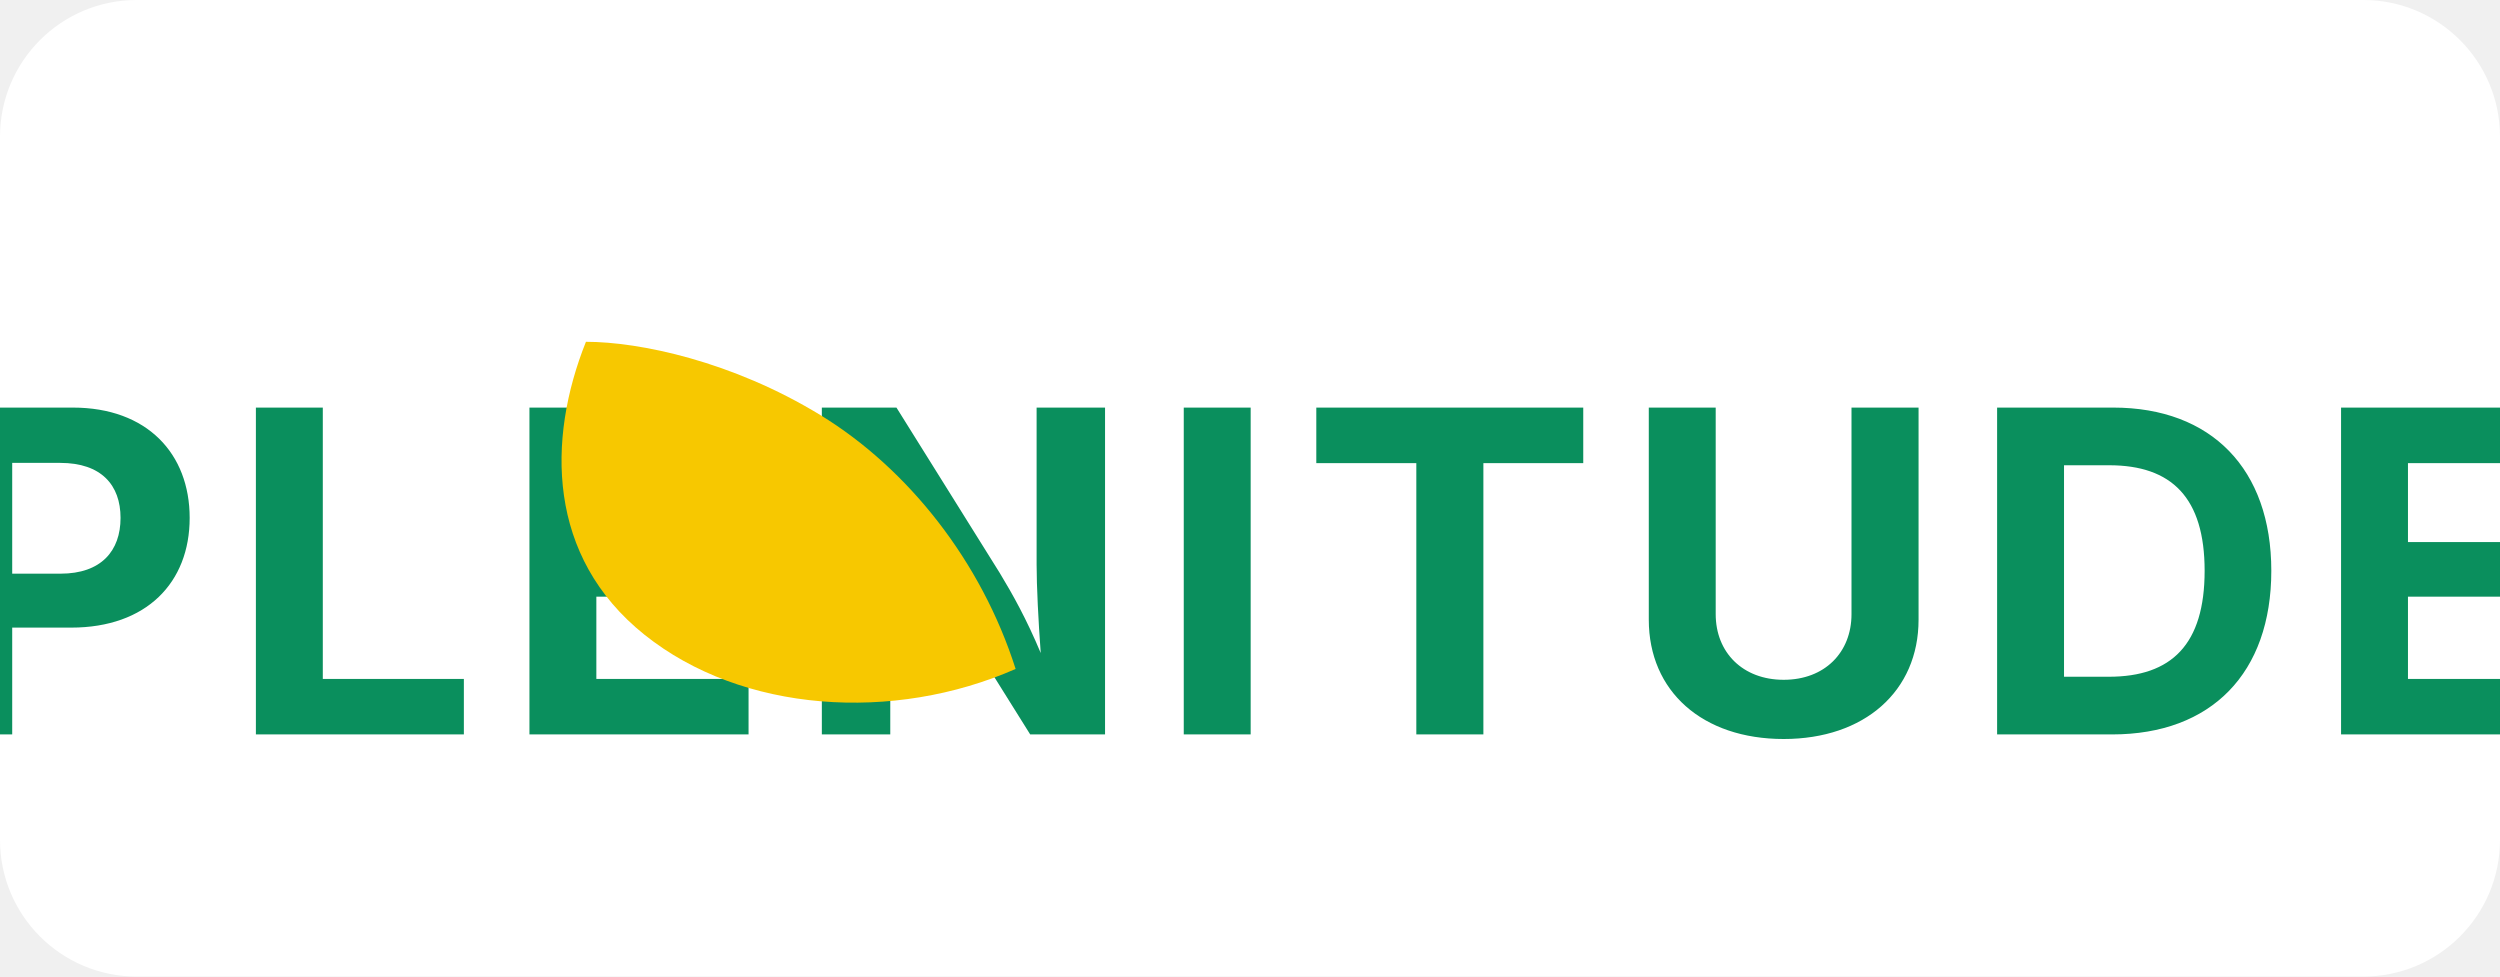
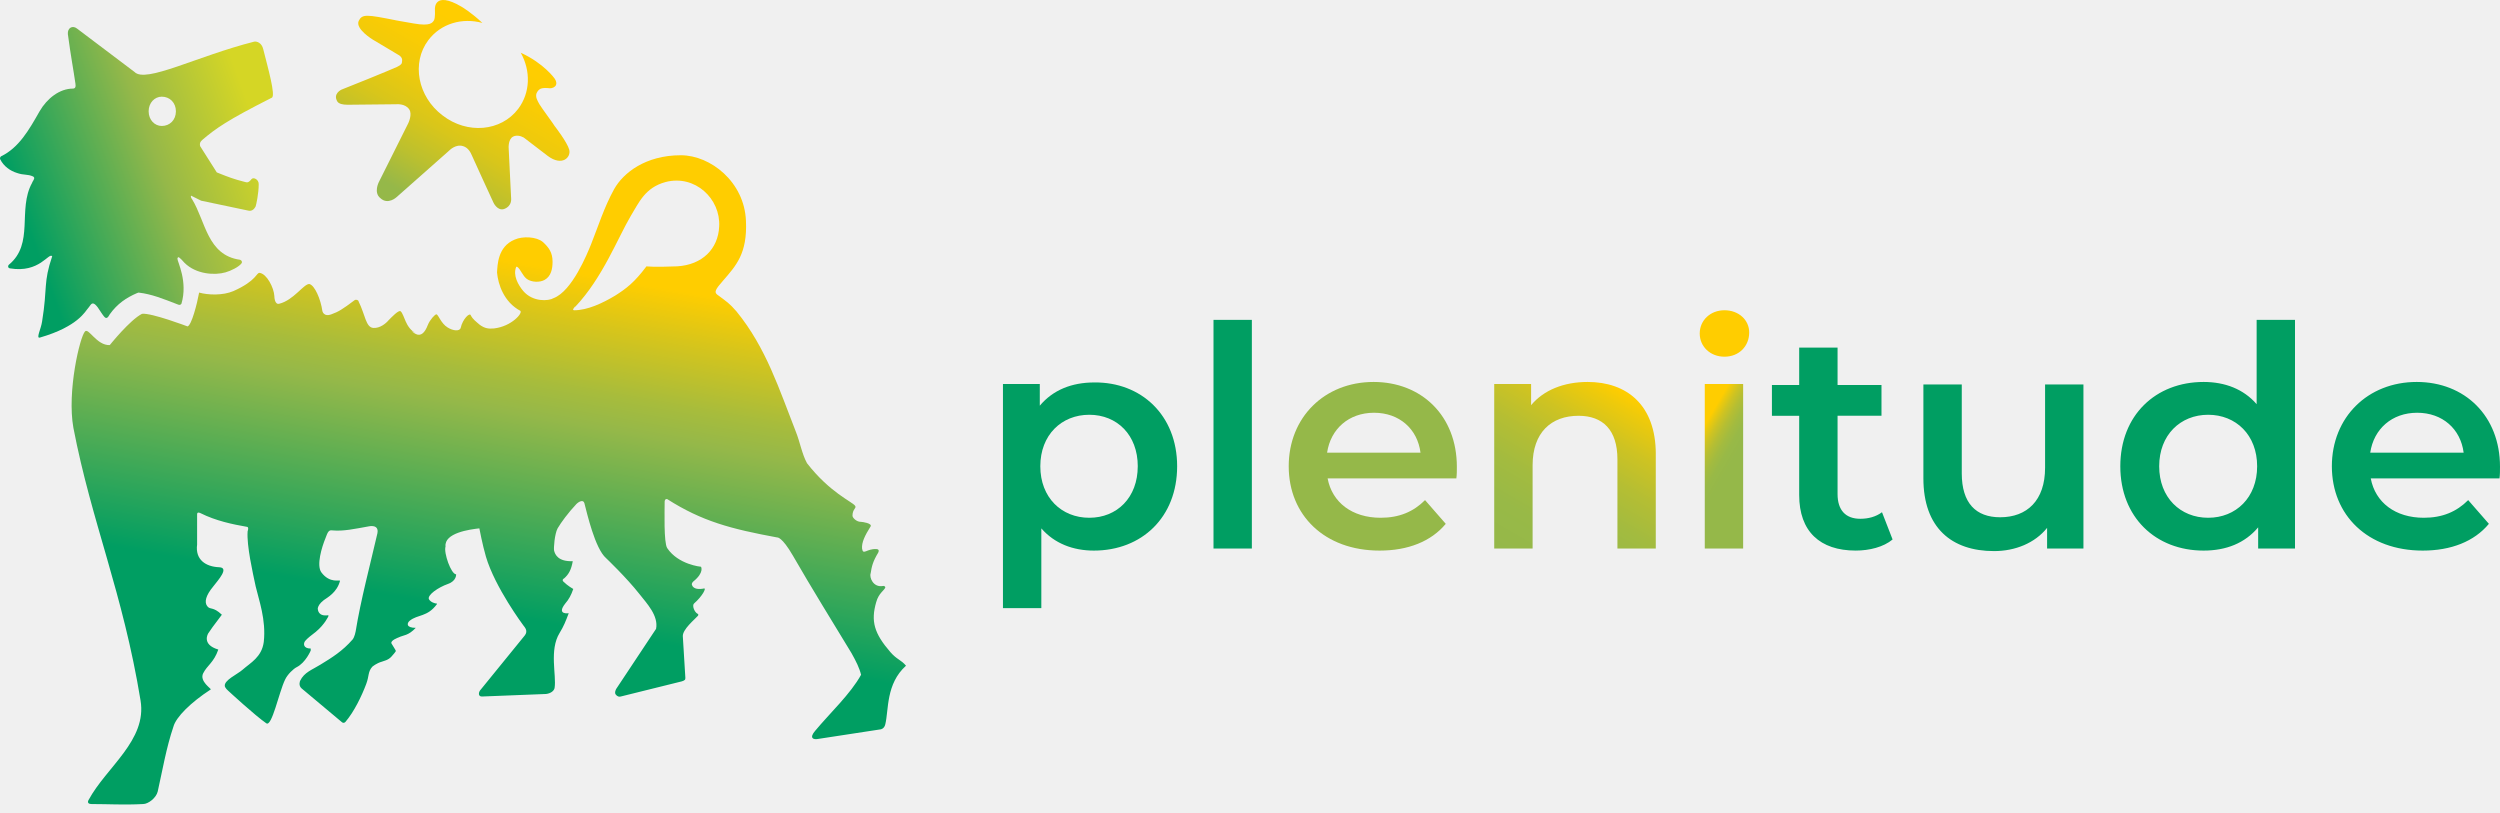
- <svg xmlns="http://www.w3.org/2000/svg" width="512" height="200" viewBox="0 0 512 200">
-   <rect width="512" height="200" rx="28" fill="#ffffff" />
-   <text x="50%" y="58%" dominant-baseline="middle" text-anchor="middle" font-family="Inter, Arial, sans-serif" font-weight="700" font-size="92" fill="#0a8f5d" letter-spacing="4">
-     PLENITUDE
-   </text>
-   <path d="M120 70c-8 20-8 44 12 60s51 18 76 7c-7-22-22-41-40-52s-37-15-48-15z" fill="#f7c800" />
+ <svg xmlns="http://www.w3.org/2000/svg" width="160" height="52" viewBox="0 0 160 52">
+   <defs>
+     <linearGradient x1="42.926%" y1="85.802%" x2="58.415%" y2="17.45%" id="fhskdg7a4a">
+       <stop stop-color="#009E62" offset="0%" />
+       <stop stop-color="#009E62" offset="23.46%" />
+       <stop stop-color="#95B849" offset="67.63%" />
+       <stop stop-color="#A7BC3C" offset="74.77%" />
+       <stop stop-color="#D7C51B" offset="89.08%" />
+       <stop stop-color="#FFCD00" offset="99.87%" />
+     </linearGradient>
+     <linearGradient x1="8.468%" y1="60.373%" x2="91.955%" y2="25.786%" id="x2w0o3wo3b">
+       <stop stop-color="#009E62" offset="0%" />
+       <stop stop-color="#95B849" offset="57.62%" />
+       <stop stop-color="#D5D625" offset="99.54%" />
+     </linearGradient>
+     <linearGradient x1="25.315%" y1="89.688%" x2="69.835%" y2="20.566%" id="qtiz6nubkc">
+       <stop stop-color="#95B849" offset="0%" />
+       <stop stop-color="#97B848" offset=".917%" />
+       <stop stop-color="#BCC02E" offset="21.23%" />
+       <stop stop-color="#D9C61A" offset="41.52%" />
+       <stop stop-color="#EECA0C" offset="61.54%" />
+       <stop stop-color="#FBCC03" offset="81.19%" />
+       <stop stop-color="#FFCD00" offset="100%" />
+     </linearGradient>
+     <linearGradient x1="17.47%" y1="108.558%" x2="76.202%" y2="3.654%" id="9q22i2jikd">
+       <stop stop-color="#95B849" offset=".054%" />
+       <stop stop-color="#98B947" offset="21.79%" />
+       <stop stop-color="#A3BB3F" offset="40.77%" />
+       <stop stop-color="#B5BE33" offset="58.71%" />
+       <stop stop-color="#CEC322" offset="76.02%" />
+       <stop stop-color="#EECA0B" offset="92.72%" />
+       <stop stop-color="#FFCD00" offset="100%" />
+     </linearGradient>
+     <linearGradient x1="44.402%" y1="35.895%" x2="55.592%" y2="67.01%" id="uk41hqbwhe">
+       <stop stop-color="#FFCD00" offset="0%" />
+       <stop stop-color="#EECA0B" offset="7.283%" />
+       <stop stop-color="#CEC322" offset="23.99%" />
+       <stop stop-color="#B5BE33" offset="41.31%" />
+       <stop stop-color="#A3BB3F" offset="59.26%" />
+       <stop stop-color="#98B947" offset="78.25%" />
+       <stop stop-color="#95B849" offset="100%" />
+     </linearGradient>
+   </defs>
+   <g fill-rule="nonzero" fill="none">
+     <path d="M15.814 33.719c-.937-.162-2.003-.388-2.973-.873 0 0-.226-.129-.226.065v1.939c-.13.97.55 1.422 1.422 1.454.646.032-.065.808-.388 1.228-.484.582-.581 1.002-.388 1.26.194.259.356 0 .938.55-.517.678-.776 1.034-.873 1.195 0 0-.452.711.646 1.034-.29.84-.71 1.002-.969 1.52-.259.516.55 1 .485 1.033-1.293.84-2.23 1.777-2.392 2.391-.452 1.325-.71 2.844-1.001 4.137-.097.42-.614.807-.937.807-1.26.065-2.198 0-3.296 0-.356 0-.194-.258-.194-.258 1.13-2.1 3.748-3.813 3.328-6.366-1.131-6.915-3.134-11.407-4.298-17.45-.42-2.326.42-5.848.743-6.172.227-.258.744.905 1.584.873 0 0 1.292-1.616 2.068-2.004.614-.064 2.908.808 2.908.808.259-.064.614-1.454.743-2.165.582.162 1.52.194 2.198-.097 1.519-.678 1.454-1.195 1.68-1.163.453.065.905.937.937 1.486 0 0 0 .582.323.485.905-.226 1.551-1.26 1.907-1.26.355.064.743 1.002.84 1.713 0 0 .065.42.582.226.452-.162.71-.323 1.486-.905.097-.065.259 0 .259.097.42.84.452 1.648.937 1.68.42.033.808-.29.97-.485.16-.161.58-.581.742-.549.162.065.291 1.067 1.002 1.422.323.162.582-.065.776-.582.129-.323.452-.678.55-.678.128.032.29.581.71.84.355.226.776.258.84.032.13-.581.582-1.002.646-.808.13.259.324.388.582.614.323.227.55.259.905.227 1.13-.13 1.874-1.002 1.68-1.131-1.034-.55-1.422-1.68-1.486-2.456.032-.453.032-1.648 1.13-2.1.518-.227 1.39-.195 1.81.16.388.356.614.68.614 1.261 0 .452-.097.937-.517 1.163-.29.162-.808.162-1.13-.064-.291-.226-.388-.614-.615-.776h-.064c-.226.55.129 1.163.452 1.551.614.711 1.616.647 1.939.453 1.196-.453 2.165-2.876 2.391-3.426.453-1.13.84-2.39 1.487-3.554.581-1.034 2.003-2.165 4.265-2.165 1.907 0 4.072 1.712 4.169 4.2.097 2.101-.647 2.877-1.454 3.814-.517.581-.582.743-.388.904.614.453.775.55 1.228 1.067 1.906 2.326 2.746 5.009 3.813 7.723.258.646.388 1.422.71 2.003 1.455 1.875 2.877 2.456 3.07 2.715.13.161-.161.194-.161.646 0 .13.258.388.517.388.13 0 .743.097.646.29-.388.615-.581 1.035-.55 1.422.066.453.292 0 .906.033.161 0 .194.097.129.226-.355.582-.42.905-.485 1.325-.097.258.162.937.808.808.065 0 .13.032.13.097-.065.194-.42.355-.582.937-.356 1.228-.13 2.003.905 3.199.42.485.678.485 1.001.872-1.292 1.164-1.098 2.812-1.325 3.749-.064.29-.29.323-.29.323l-4.007.614c-.324.065-.582-.065-.194-.517.97-1.163 2.262-2.36 2.94-3.587-.097-.42-.323-.872-.614-1.39-1.292-2.132-2.52-4.103-3.748-6.236-.711-1.228-1.002-1.163-1.002-1.163-2.973-.55-4.815-1.034-7.044-2.456-.162-.033-.162.161-.162.161 0 .582-.065 2.618.162 2.973.71 1.067 2.165 1.196 2.165 1.196s.226.355-.485.937c0 0-.13.097-.097.226.097.29.485.29.776.226.161-.032-.097.485-.647.97-.129.129.033.55.227.646.064.032.064.065.032.13-.194.225-1.002.872-.97 1.324l.162 2.65s0 .097-.032.13a.5.5 0 0 1-.194.096l-3.91.97c-.097.032-.226 0-.323-.13-.097-.129.032-.355.032-.355l2.423-3.652.13-.194c.161-.84-.582-1.615-1.067-2.23-.84-1.066-2.132-2.294-2.132-2.294-.711-.614-1.228-2.908-1.39-3.522-.064-.226-.323-.13-.517.065-.517.55-.97 1.163-1.196 1.55-.193.356-.258 1.261-.226 1.423.065.258.259.71 1.196.678-.097.55-.259.84-.55 1.099 0 0-.161.065-.064.194.29.29.646.485.646.485-.129.387-.29.678-.517.937-.581.743.226.614.226.614-.193.517-.323.84-.581 1.26-.679 1.099-.194 2.714-.323 3.522-.033.194-.259.356-.55.388l-4.104.162c-.258 0-.226-.291-.064-.453l2.811-3.457c.226-.291 0-.518-.097-.647 0 0-1.81-2.423-2.391-4.395-.226-.775-.42-1.81-.42-1.81-.614.066-2.262.292-2.165 1.164-.13.388.355 1.777.678 1.777 0 0-.032.065 0 0 0 0 .033.42-.517.614-.646.227-1.325.711-1.228.97.097.194.388.29.517.29v.033c-.614.84-1.228.646-1.745 1.066-.193.162-.226.453.388.453-.484.517-.775.452-1.098.614 0 0-.55.194-.453.388.291.517.356.42.162.646-.259.323-.356.388-.776.517-.355.097-.614.323-.614.323-.29.323-.194.582-.388 1.099-.29.775-.775 1.777-1.324 2.423 0 0-.097.13-.227.033l-2.585-2.166c-.226-.193-.097-.484-.097-.484.259-.55.776-.711 1.293-1.034.743-.453 1.422-.873 2.068-1.616.13-.162.194-.517.194-.517.323-2.003.937-4.298 1.39-6.269.129-.614-.55-.452-.55-.452-.905.161-1.616.323-2.327.258-.226-.032-.29.065-.452.517-.226.55-.582 1.713-.259 2.165.55.743 1.196.453 1.196.55-.194.743-.808 1.066-1.034 1.228-.29.226-.355.387-.388.517 0 .129.033.549.679.452v.065s-.226.517-.808 1.001c-.258.194-.55.42-.679.582-.129.162-.129.485.356.485v.129s-.323.775-.905 1.066c-.194.097-.582.453-.743.808-.388.808-.84 3.038-1.196 2.78-.71-.486-2.423-2.069-2.423-2.069-.194-.162-.227-.29-.227-.29-.096-.389.808-.776 1.131-1.067.517-.453 1.228-.808 1.358-1.777.161-1.422-.323-2.715-.517-3.555-.194-.905-.582-2.617-.517-3.522.097-.291-.033-.291-.033-.291zm20.908-13.992c-.065.065-.065.13.032.13.84 0 1.81-.453 2.617-.938.711-.452 1.228-.84 2.004-1.874 0 0 .42.064 1.97 0 1.584-.097 2.618-1.099 2.683-2.553.097-1.777-1.551-3.328-3.425-2.844-1.325.356-1.713 1.325-2.23 2.165-.84 1.422-1.81 3.975-3.555 5.817 0-.032-.064.032-.096.097m-11.827.743c.161-.161.614-.646.743-.55.258.227.29 1.067 1.002 1.423" fill="url(#fhskdg7a4a)" />
+     <path d="M12.97 8.934c.84-.71 1.552-1.228 4.428-2.682.258-.13-.259-1.939-.55-3.102-.097-.42-.42-.517-.581-.485-3.684.937-6.948 2.682-7.659 1.939l-3.684-2.78c-.29-.225-.614-.031-.581.356.194 1.454.355 2.262.484 3.167.033.194 0 .323-.161.323-.84 0-1.648.614-2.133 1.454C1.855 8.32 1.208 9.451.077 10c-.064.033-.097.13-.064.194.226.453.646.743 1.066.873.452.161.679.064 1.034.226.065.032.097.097.065.162-.033.096-.097.161-.13.258-.937 1.713.162 3.878-1.486 5.235-.065.065-.065.194.065.226 1.906.323 2.488-1.034 2.714-.775-.582 1.712-.29 1.97-.646 4.168-.065.485-.42 1.131-.13 1.034 2.456-.71 2.909-1.712 3.07-1.874.194-.194.259-.679.808.226.13.194.291.453.388.388.065 0 .162-.162.194-.226.485-.679 1.066-1.067 1.745-1.357.032 0 .064-.033.097-.033.84.097 1.55.388 2.553.776.064.032.161 0 .193-.065.42-1.422-.258-2.682-.258-2.876.032-.194.13-.097.452.259.744.743 1.94.808 2.618.614.355-.097.872-.356 1.034-.582.064-.097 0-.194-.097-.226-2.1-.291-2.197-2.456-3.07-3.878-.065-.065-.097-.194-.065-.226l.647.323s2.94.614 3.07.646c.29.033.42-.29.42-.29.032-.097.194-.808.194-1.422 0-.291-.324-.453-.453-.323-.065.064-.097.129-.161.161-.065.065-.162.065-.259.032-.743-.193-1.002-.29-1.81-.614l-1.066-1.68c-.065-.258.097-.355.162-.42zm-2.617-.872c-.452 0-.84-.388-.84-.938 0-.549.388-.937.84-.937.517 0 .905.388.905.937 0 .55-.388.938-.905.938z" fill="url(#x2w0o3wo3b)" />
+     <path d="m25.38 12.618 3.36-2.973s.42-.452.905-.29c.323.096.484.42.55.58.064.162 1.389 3.038 1.389 3.038s.226.485.614.42c0 0 .517-.097.517-.646l-.162-3.296s-.032-.55.29-.71c.195-.098.453-.065.68.064a129.92 129.92 0 0 1 1.518 1.163c.937.711 1.519.097 1.39-.388-.13-.484-.937-1.518-.937-1.518 0-.033-.84-1.164-.97-1.39-.13-.226-.258-.452-.194-.679.097-.258.291-.323.291-.323s.162-.064.453-.032c.29.065.743-.13.42-.614 0 0-.679-.97-2.165-1.648.646 1.163.614 2.553-.162 3.587-1.099 1.454-3.264 1.648-4.847.42-1.584-1.196-2.004-3.36-.905-4.815.808-1.066 2.165-1.454 3.458-1.099C30.162.791 29.548.435 29.548.435c-1.81-1.066-1.713.162-1.713.162s.032.55-.064.71c-.097.13-.194.389-1.293.195-.97-.162-1.066-.194-1.099-.194-1.939-.388-2.197-.42-2.423.032-.226.517.905 1.196.905 1.196l1.68 1.002s.226.129.194.355c0 .194-.065.259-.323.388-.259.129-3.523 1.454-3.555 1.454 0 0-.582.258-.258.775.096.13.323.194.646.194.388 0 3.102-.032 3.102-.032s.582-.065.84.323c.226.323-.064.905-.064.905l-1.875 3.748s-.355.679.097 1.034c.485.453 1.034-.064 1.034-.064z" fill="url(#qtiz6nubkc)" />
+     <path d="M75.337 29.841c0 3.264-2.262 5.397-5.332 5.397-1.325 0-2.52-.453-3.36-1.422v5.106h-2.456V24.574h2.358v1.39c.84-1.002 2.036-1.487 3.49-1.487 3.006-.032 5.3 2.1 5.3 5.364zm-2.52 0c0-2.003-1.325-3.296-3.103-3.296-1.777 0-3.134 1.293-3.134 3.296 0 2.004 1.357 3.296 3.134 3.296 1.778 0 3.102-1.292 3.102-3.296zM77.664 20.47h2.455v14.638h-2.455z" fill="#009E62" />
+     <path d="M93.207 30.617h-8.24c.29 1.55 1.583 2.52 3.393 2.52 1.195 0 2.1-.387 2.843-1.13l1.325 1.518c-.937 1.131-2.423 1.713-4.233 1.713-3.522 0-5.817-2.262-5.817-5.397 0-3.134 2.295-5.396 5.43-5.396 3.069 0 5.331 2.165 5.331 5.429 0 .226 0 .517-.032.743zm-8.273-1.648h5.978c-.194-1.519-1.357-2.553-2.973-2.553-1.615 0-2.779 1.034-3.005 2.553z" fill="#95B849" />
+     <path d="M105.97 29.066v6.042h-2.455v-5.72c0-1.873-.937-2.778-2.488-2.778-1.745 0-2.94 1.066-2.94 3.167v5.331H95.63V24.574h2.36v1.357c.807-.97 2.1-1.486 3.618-1.486 2.489 0 4.363 1.454 4.363 4.62z" fill="url(#9q22i2jikd)" />
+     <path d="M108.782 21.343c0-.84.679-1.487 1.583-1.487.905 0 1.584.614 1.584 1.422 0 .873-.646 1.551-1.584 1.551-.904 0-1.583-.646-1.583-1.486zm.323 3.231h2.456v10.534h-2.456V24.574z" fill="url(#uk41hqbwhe)" />
+     <path d="M121.126 34.527c-.582.485-1.486.71-2.359.71-2.294 0-3.619-1.227-3.619-3.554V26.61h-1.745v-1.971h1.745v-2.392h2.456v2.392h2.811v1.97h-2.811v5.01c0 1.034.517 1.583 1.454 1.583.517 0 1.002-.13 1.39-.42l.678 1.745zM133.34 24.574v10.534h-2.326v-1.324c-.775.969-2.036 1.486-3.393 1.486-2.714 0-4.524-1.486-4.524-4.653v-6.01h2.456v5.687c0 1.906.905 2.811 2.456 2.811 1.713 0 2.876-1.066 2.876-3.167v-5.332h2.456v-.032zM159.968 30.617h-8.24c.29 1.55 1.583 2.52 3.393 2.52 1.195 0 2.1-.387 2.843-1.13l1.325 1.518c-.937 1.131-2.423 1.713-4.233 1.713-3.522 0-5.817-2.262-5.817-5.397 0-3.134 2.295-5.396 5.43-5.396 3.069 0 5.331 2.165 5.331 5.429 0 .226 0 .517-.032.743zm-8.273-1.648h5.978c-.194-1.519-1.357-2.553-2.973-2.553-1.615 0-2.779 1.034-3.005 2.553zM146.88 20.47v14.638h-2.358v-1.357c-.84 1.002-2.036 1.487-3.49 1.487-3.07 0-5.332-2.133-5.332-5.397 0-3.263 2.262-5.396 5.332-5.396 1.357 0 2.552.452 3.393 1.422V20.47h2.455zm-2.423 9.371c0-2.003-1.357-3.296-3.135-3.296-1.777 0-3.134 1.293-3.134 3.296 0 2.004 1.357 3.296 3.134 3.296 1.778 0 3.135-1.292 3.135-3.296z" fill="#009E62" />
+   </g>
</svg>
